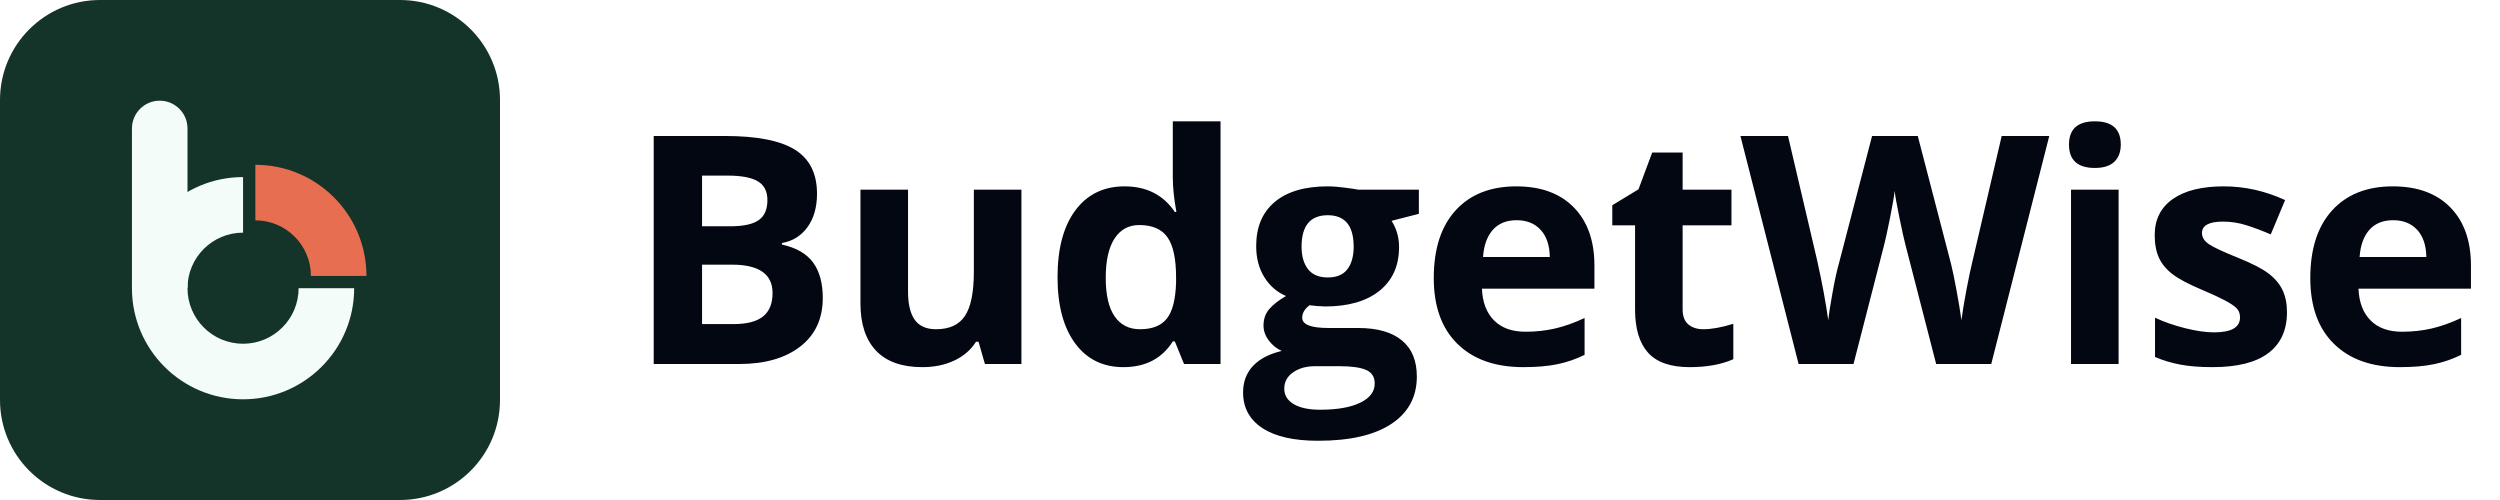
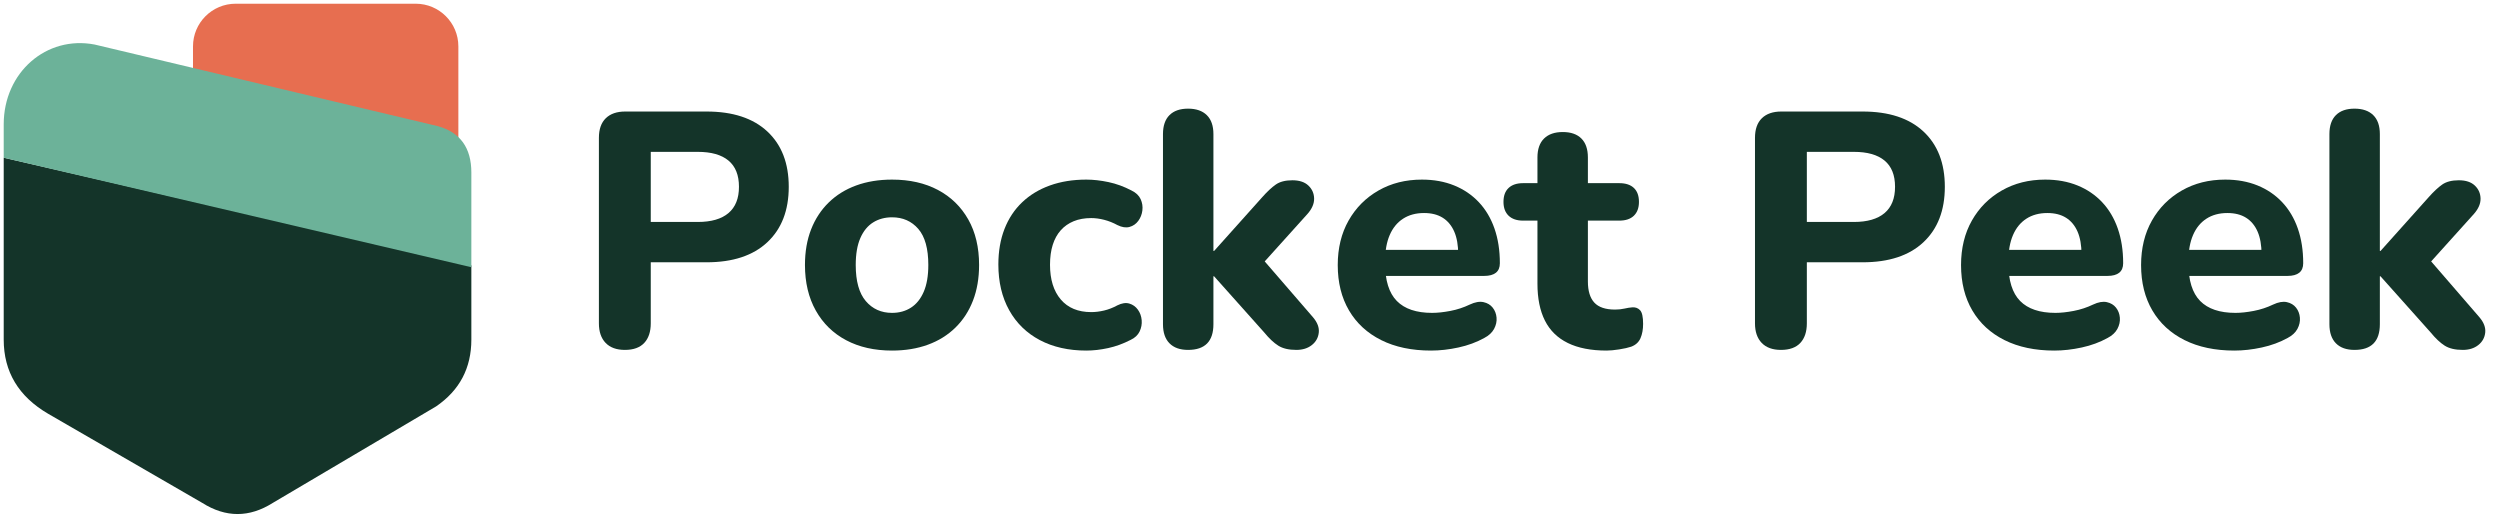
- <svg xmlns="http://www.w3.org/2000/svg" viewBox="0 0 360 72" width="1440" height="288">
-   <rect width="72" height="72" rx="14.4" fill="#143429" />
-   <path d="M19 18.5A4 4 0 0 1 27 18.5V41.5H19Z" fill="#F3FCF8" />
-   <path d="M51 41.5A16 16 0 1 1 35 25.5L35 33.5A8 8 0 1 0 43 41.5Z" fill="#F3FCF8" />
-   <path d="M36.77 23.73A16 16 0 0 1 52.77 39.73L44.77 39.73A8 8 0 0 0 36.77 31.73Z" fill="#E76E50" />
-   <path d="M94.133 19.581H104.353Q111.338 19.581 114.494 21.569Q117.649 23.557 117.649 27.892Q117.649 30.834 116.268 32.721Q114.887 34.607 112.596 34.989V35.214Q115.718 35.91 117.099 37.819Q118.48 39.729 118.48 42.896Q118.48 47.388 115.235 49.903Q111.989 52.419 106.419 52.419H94.133ZM101.096 32.586H105.139Q107.969 32.586 109.238 31.71Q110.507 30.834 110.507 28.812Q110.507 26.926 109.125 26.106Q107.744 25.286 104.757 25.286H101.096ZM101.096 38.111V46.669H105.633Q108.508 46.669 109.878 45.568Q111.248 44.468 111.248 42.199Q111.248 38.111 105.408 38.111ZM141.829 52.419 140.908 49.207H140.549Q139.448 50.959 137.427 51.914Q135.405 52.868 132.822 52.868Q128.397 52.868 126.151 50.499Q123.905 48.129 123.905 43.682V27.308H130.756V41.975Q130.756 44.692 131.722 46.051Q132.687 47.41 134.799 47.41Q137.674 47.41 138.954 45.49Q140.234 43.569 140.234 39.122V27.308H147.085V52.419ZM161.764 52.868Q157.339 52.868 154.812 49.432Q152.285 45.995 152.285 39.908Q152.285 33.731 154.857 30.284Q157.429 26.836 161.943 26.836Q166.683 26.836 169.176 30.52H169.4Q168.884 27.712 168.884 25.511V17.47H175.757V52.419H170.501L169.176 49.162H168.884Q166.548 52.868 161.764 52.868ZM164.167 47.41Q166.795 47.41 168.019 45.883Q169.243 44.355 169.355 40.694V39.953Q169.355 35.91 168.109 34.158Q166.862 32.406 164.055 32.406Q161.764 32.406 160.495 34.349Q159.226 36.292 159.226 39.998Q159.226 43.704 160.506 45.557Q161.786 47.41 164.167 47.41ZM204.316 27.308V30.789L200.386 31.8Q201.464 33.484 201.464 35.573Q201.464 39.616 198.645 41.874Q195.826 44.131 190.817 44.131L189.582 44.063L188.571 43.951Q187.516 44.76 187.516 45.748Q187.516 47.23 191.289 47.23H195.557Q199.689 47.23 201.857 49.005Q204.024 50.779 204.024 54.216Q204.024 58.618 200.352 61.044Q196.68 63.47 189.807 63.47Q184.551 63.47 181.777 61.639Q179.003 59.809 179.003 56.507Q179.003 54.238 180.418 52.711Q181.833 51.184 184.573 50.532Q183.517 50.083 182.731 49.061Q181.945 48.039 181.945 46.894Q181.945 45.456 182.776 44.501Q183.607 43.547 185.18 42.626Q183.203 41.772 182.046 39.886Q180.89 37.999 180.89 35.438Q180.89 31.328 183.562 29.082Q186.235 26.836 191.199 26.836Q192.255 26.836 193.703 27.027Q195.152 27.218 195.557 27.308ZM184.933 55.968Q184.933 57.383 186.291 58.191Q187.65 59.0 190.099 59.0Q193.782 59.0 195.871 57.989Q197.96 56.979 197.96 55.227Q197.96 53.812 196.724 53.272Q195.489 52.733 192.906 52.733H189.357Q187.471 52.733 186.202 53.621Q184.933 54.508 184.933 55.968ZM187.426 35.528Q187.426 37.572 188.358 38.763Q189.29 39.953 191.199 39.953Q193.131 39.953 194.029 38.763Q194.928 37.572 194.928 35.528Q194.928 30.991 191.199 30.991Q187.426 30.991 187.426 35.528ZM218.389 31.71Q216.21 31.71 214.974 33.091Q213.739 34.473 213.559 37.011H223.173Q223.128 34.473 221.847 33.091Q220.567 31.71 218.389 31.71ZM219.354 52.868Q213.29 52.868 209.876 49.521Q206.462 46.175 206.462 40.043Q206.462 33.731 209.618 30.284Q212.773 26.836 218.344 26.836Q223.667 26.836 226.632 29.868Q229.597 32.9 229.597 38.246V41.57H213.402Q213.514 44.49 215.132 46.13Q216.749 47.77 219.669 47.77Q221.937 47.77 223.959 47.298Q225.98 46.826 228.181 45.793V51.094Q226.385 51.992 224.341 52.43Q222.297 52.868 219.354 52.868ZM245.286 47.41Q247.083 47.41 249.598 46.624V51.723Q247.038 52.868 243.309 52.868Q239.199 52.868 237.324 50.791Q235.448 48.713 235.448 44.558V32.451H232.169V29.554L235.942 27.263L237.919 21.962H242.299V27.308H249.329V32.451H242.299V44.558Q242.299 46.018 243.118 46.714Q243.938 47.41 245.286 47.41ZM286.738 52.419H278.809L274.362 35.169Q274.115 34.248 273.52 31.362Q272.925 28.476 272.835 27.487Q272.7 28.7 272.161 31.384Q271.622 34.068 271.33 35.214L266.905 52.419H258.999L250.621 19.581H257.471L261.672 37.505Q262.772 42.469 263.266 46.107Q263.401 44.827 263.884 42.143Q264.367 39.459 264.794 37.977L269.578 19.581H276.159L280.943 37.977Q281.258 39.212 281.729 41.75Q282.201 44.288 282.448 46.107Q282.673 44.355 283.167 41.739Q283.661 39.122 284.065 37.505L288.243 19.581H295.094ZM297.935 20.816Q297.935 17.47 301.664 17.47Q305.392 17.47 305.392 20.816Q305.392 22.411 304.46 23.298Q303.528 24.186 301.664 24.186Q297.935 24.186 297.935 20.816ZM305.078 52.419H298.227V27.308H305.078ZM329.325 44.962Q329.325 48.825 326.641 50.847Q323.957 52.868 318.611 52.868Q315.871 52.868 313.939 52.498Q312.008 52.127 310.323 51.408V45.748Q312.232 46.646 314.624 47.253Q317.016 47.859 318.836 47.859Q322.564 47.859 322.564 45.703Q322.564 44.895 322.07 44.389Q321.576 43.884 320.363 43.244Q319.15 42.604 317.129 41.75Q314.231 40.537 312.872 39.504Q311.513 38.471 310.896 37.134Q310.278 35.798 310.278 33.844Q310.278 30.497 312.872 28.667Q315.466 26.836 320.228 26.836Q324.765 26.836 329.055 28.812L326.989 33.754Q325.102 32.945 323.463 32.429Q321.823 31.912 320.116 31.912Q317.084 31.912 317.084 33.552Q317.084 34.473 318.061 35.146Q319.038 35.82 322.34 37.146Q325.282 38.336 326.652 39.369Q328.022 40.402 328.674 41.75Q329.325 43.098 329.325 44.962ZM344.61 31.71Q342.431 31.71 341.196 33.091Q339.961 34.473 339.781 37.011H349.394Q349.349 34.473 348.069 33.091Q346.789 31.71 344.61 31.71ZM345.576 52.868Q339.511 52.868 336.097 49.521Q332.683 46.175 332.683 40.043Q332.683 33.731 335.839 30.284Q338.995 26.836 344.565 26.836Q349.888 26.836 352.853 29.868Q355.818 32.9 355.818 38.246V41.57H339.624Q339.736 44.49 341.353 46.13Q342.97 47.77 345.89 47.77Q348.159 47.77 350.18 47.298Q352.202 46.826 354.403 45.793V51.094Q352.606 51.992 350.562 52.43Q348.518 52.868 345.576 52.868Z" fill="#030712" />
+ <svg xmlns="http://www.w3.org/2000/svg" viewBox="-2 -2 1347.180 282" role="img" aria-labelledby="title">
+   <rect x="102" y="0" width="143" height="110" rx="23" fill="#E76E50" />
+   <path d="M0 83 L252 141 V181 Q252 204 233 217 L145 269 Q126 281 107 269 L24 221 Q0 207 0 181 Z" fill="#143429" />
+   <path d="M0 83 V65 C0 37 23 17 49 22 L234 66 Q252 71 252 91 V142 Z" fill="#6CB299" />
+   <g fill="#143429" transform="translate(308 185)">
+     <path d="M26.733 1.553Q19.969 1.553 16.351 -2.217Q12.732 -5.988 12.732 -12.752V-112.719Q12.732 -119.663 16.441 -123.282Q20.149 -126.9 26.913 -126.9H70.744Q91.963 -126.9 103.5 -116.15Q115.037 -105.4 115.037 -86.342Q115.037 -67.283 103.5 -56.471Q91.963 -45.659 70.744 -45.659H40.678V-12.752Q40.678 -5.988 37.177 -2.217Q33.677 1.553 26.733 1.553ZM40.678 -67.391H66.017Q76.903 -67.391 82.555 -72.177Q88.207 -76.962 88.207 -86.342Q88.207 -95.777 82.555 -100.473Q76.903 -105.168 66.017 -105.168H40.678Z" />
+     <path d="M170.688 1.913Q156.5 1.913 145.969 -3.667Q135.438 -9.247 129.604 -19.654Q123.771 -30.06 123.771 -44.213Q123.771 -54.889 127.062 -63.344Q130.353 -71.798 136.546 -77.856Q142.74 -83.915 151.386 -87.065Q160.033 -90.215 170.688 -90.215Q184.931 -90.215 195.434 -84.635Q205.937 -79.055 211.771 -68.738Q217.605 -58.422 217.605 -44.213Q217.605 -33.536 214.314 -25.02Q211.023 -16.504 204.829 -10.445Q198.635 -4.387 189.989 -1.237Q181.342 1.913 170.688 1.913ZM170.688 -18.401Q176.502 -18.401 180.894 -21.218Q185.285 -24.035 187.765 -29.749Q190.245 -35.462 190.245 -44.213Q190.245 -57.429 184.83 -63.665Q179.414 -69.901 170.688 -69.901Q164.93 -69.901 160.51 -67.146Q156.09 -64.39 153.61 -58.705Q151.13 -53.02 151.13 -44.213Q151.13 -31.12 156.546 -24.761Q161.961 -18.401 170.688 -18.401Z" />
+     <path d="M275.391 1.913Q261.024 1.913 250.341 -3.729Q239.658 -9.371 233.824 -19.839Q227.991 -30.307 227.991 -44.46Q227.991 -55.136 231.282 -63.591Q234.573 -72.046 240.794 -77.98Q247.016 -83.915 255.786 -87.065Q264.557 -90.215 275.391 -90.215Q280.993 -90.215 287.331 -88.877Q293.669 -87.538 299.789 -84.322Q303.346 -82.579 304.668 -79.664Q305.991 -76.749 305.592 -73.576Q305.193 -70.402 303.37 -67.948Q301.548 -65.494 298.661 -64.706Q295.775 -63.917 292.151 -65.707Q288.698 -67.596 285.038 -68.54Q281.377 -69.485 278.048 -69.485Q272.672 -69.485 268.566 -67.792Q264.461 -66.099 261.621 -62.927Q258.781 -59.756 257.302 -55.1Q255.823 -50.443 255.823 -44.336Q255.823 -32.426 261.621 -25.622Q267.419 -18.817 278.048 -18.817Q281.377 -18.817 284.976 -19.672Q288.575 -20.526 292.151 -22.472Q295.775 -24.261 298.599 -23.411Q301.424 -22.561 303.185 -20.107Q304.946 -17.653 305.221 -14.479Q305.497 -11.305 304.112 -8.391Q302.727 -5.476 299.294 -3.856Q293.298 -0.763 287.146 0.575Q280.993 1.913 275.391 1.913Z" />
+     <path d="M330.224 1.553Q323.696 1.553 320.196 -2.009Q316.696 -5.571 316.696 -12.279V-114.745Q316.696 -121.452 320.196 -124.953Q323.696 -128.453 330.224 -128.453Q336.752 -128.453 340.314 -124.953Q343.876 -121.452 343.876 -114.745V-51.764H344.236L370.214 -80.772Q374.209 -85.274 377.501 -87.565Q380.793 -89.855 386.432 -89.855Q392.07 -89.855 395.064 -87.002Q398.058 -84.149 398.142 -80.024Q398.227 -75.899 394.592 -71.746L366.993 -41.107V-51.369L397.539 -16.037Q401.118 -11.828 400.65 -7.726Q400.183 -3.624 396.891 -1.036Q393.599 1.553 388.557 1.553Q382.446 1.553 378.827 -0.737Q375.209 -3.027 371.271 -7.833L344.236 -38.112H343.876V-12.279Q343.876 1.553 330.224 1.553Z" />
+     <path d="M461.14 1.913Q445.58 1.913 434.301 -3.724Q423.022 -9.36 416.946 -19.705Q410.871 -30.049 410.871 -44.146Q410.871 -57.826 416.71 -68.142Q422.549 -78.458 432.821 -84.336Q443.093 -90.215 456.211 -90.215Q465.853 -90.215 473.605 -87.07Q481.357 -83.926 486.892 -78.053Q492.428 -72.18 495.331 -63.849Q498.233 -55.518 498.233 -45.145Q498.233 -41.736 496.096 -40.026Q493.959 -38.316 489.763 -38.316H433.279V-52.347H478.616L475.792 -49.873Q475.792 -57.307 473.644 -62.211Q471.496 -67.114 467.442 -69.661Q463.387 -72.208 457.393 -72.208Q450.791 -72.208 446.073 -69.149Q441.355 -66.09 438.876 -60.349Q436.396 -54.607 436.396 -46.407V-45.035Q436.396 -31.233 442.705 -24.817Q449.015 -18.401 461.726 -18.401Q466.068 -18.401 471.579 -19.458Q477.091 -20.515 482.029 -22.888Q486.26 -24.879 489.422 -24.186Q492.584 -23.493 494.379 -21.214Q496.173 -18.935 496.449 -15.845Q496.724 -12.756 495.12 -9.774Q493.517 -6.792 489.826 -4.869Q483.582 -1.416 475.928 0.248Q468.273 1.913 461.14 1.913Z" />
+     <path d="M555.721 1.913Q543.175 1.913 534.866 -2.16Q526.556 -6.233 522.523 -14.221Q518.489 -22.209 518.489 -34.17V-68.112H510.764Q505.711 -68.112 502.948 -70.756Q500.185 -73.401 500.185 -78.207Q500.185 -83.136 502.948 -85.719Q505.711 -88.302 510.764 -88.302H518.489V-102.145Q518.489 -108.852 522.051 -112.353Q525.613 -115.853 532.141 -115.853Q538.668 -115.853 542.168 -112.353Q545.669 -108.852 545.669 -102.145V-88.302H562.606Q567.715 -88.302 570.45 -85.719Q573.185 -83.136 573.185 -78.207Q573.185 -73.401 570.45 -70.756Q567.715 -68.112 562.606 -68.112H545.669V-35.317Q545.669 -27.692 549.139 -23.935Q552.608 -20.179 560.279 -20.179Q563.057 -20.179 565.397 -20.719Q567.737 -21.259 569.65 -21.383Q572.148 -21.563 573.786 -19.836Q575.423 -18.108 575.423 -12.47Q575.423 -8.024 574.027 -4.783Q572.632 -1.542 569.008 -0.18Q566.555 0.653 562.522 1.283Q558.488 1.913 555.721 1.913Z" />
+     <path d="M649.713 1.553Q642.949 1.553 639.331 -2.217Q635.712 -5.988 635.712 -12.752V-112.719Q635.712 -119.663 639.421 -123.282Q643.129 -126.9 649.893 -126.9H693.724Q714.943 -126.9 726.48 -116.15Q738.017 -105.4 738.017 -86.342Q738.017 -67.283 726.48 -56.471Q714.943 -45.659 693.724 -45.659H663.658V-12.752Q663.658 -5.988 660.157 -2.217Q656.657 1.553 649.713 1.553ZM663.658 -67.391H688.997Q699.883 -67.391 705.535 -72.177Q711.187 -76.962 711.187 -86.342Q711.187 -95.777 705.535 -100.473Q699.883 -105.168 688.997 -105.168H663.658Z" />
+     <path d="M797.02 1.913Q781.46 1.913 770.181 -3.724Q758.902 -9.36 752.826 -19.705Q746.751 -30.049 746.751 -44.146Q746.751 -57.826 752.59 -68.142Q758.429 -78.458 768.701 -84.336Q778.973 -90.215 792.091 -90.215Q801.733 -90.215 809.485 -87.07Q817.237 -83.926 822.772 -78.053Q828.308 -72.18 831.211 -63.849Q834.113 -55.518 834.113 -45.145Q834.113 -41.736 831.976 -40.026Q829.839 -38.316 825.643 -38.316H769.159V-52.347H814.496L811.672 -49.873Q811.672 -57.307 809.524 -62.211Q807.376 -67.114 803.322 -69.661Q799.267 -72.208 793.273 -72.208Q786.671 -72.208 781.953 -69.149Q777.235 -66.09 774.756 -60.349Q772.276 -54.607 772.276 -46.407V-45.035Q772.276 -31.233 778.585 -24.817Q784.895 -18.401 797.606 -18.401Q801.948 -18.401 807.459 -19.458Q812.971 -20.515 817.909 -22.888Q822.14 -24.879 825.302 -24.186Q828.464 -23.493 830.259 -21.214Q832.053 -18.935 832.329 -15.845Q832.604 -12.756 831 -9.774Q829.397 -6.792 825.706 -4.869Q819.462 -1.416 811.808 0.248Q804.153 1.913 797.02 1.913Z" />
+     <path d="M894.04 1.913Q878.48 1.913 867.201 -3.724Q855.922 -9.36 849.846 -19.705Q843.771 -30.049 843.771 -44.146Q843.771 -57.826 849.61 -68.142Q855.449 -78.458 865.721 -84.336Q875.993 -90.215 889.111 -90.215Q898.753 -90.215 906.505 -87.07Q914.257 -83.926 919.792 -78.053Q925.328 -72.18 928.231 -63.849Q931.133 -55.518 931.133 -45.145Q931.133 -41.736 928.996 -40.026Q926.859 -38.316 922.663 -38.316H866.179V-52.347H911.516L908.692 -49.873Q908.692 -57.307 906.544 -62.211Q904.396 -67.114 900.342 -69.661Q896.287 -72.208 890.293 -72.208Q883.691 -72.208 878.973 -69.149Q874.255 -66.09 871.776 -60.349Q869.296 -54.607 869.296 -46.407V-45.035Q869.296 -31.233 875.605 -24.817Q881.915 -18.401 894.626 -18.401Q898.968 -18.401 904.479 -19.458Q909.991 -20.515 914.929 -22.888Q919.16 -24.879 922.322 -24.186Q925.484 -23.493 927.279 -21.214Q929.073 -18.935 929.349 -15.845Q929.624 -12.756 928.02 -9.774Q926.417 -6.792 922.726 -4.869Q916.482 -1.416 908.828 0.248Q901.173 1.913 894.04 1.913Z" />
+     <path d="M958.784 1.553Q952.256 1.553 948.756 -2.009Q945.256 -5.571 945.256 -12.279V-114.745Q945.256 -121.452 948.756 -124.953Q952.256 -128.453 958.784 -128.453Q965.312 -128.453 968.874 -124.953Q972.436 -121.452 972.436 -114.745V-51.764H972.796L998.774 -80.772Q1002.769 -85.274 1006.061 -87.565Q1009.353 -89.855 1014.992 -89.855Q1020.63 -89.855 1023.624 -87.002Q1026.618 -84.149 1026.702 -80.024Q1026.787 -75.899 1023.152 -71.746L995.553 -41.107V-51.369L1026.099 -16.037Q1029.678 -11.828 1029.21 -7.726Q1028.743 -3.624 1025.451 -1.036Q1022.159 1.553 1017.117 1.553Q1011.006 1.553 1007.387 -0.737Q1003.769 -3.027 999.831 -7.833L972.796 -38.112H972.436V-12.279Q972.436 1.553 958.784 1.553Z" />
+   </g>
</svg>
